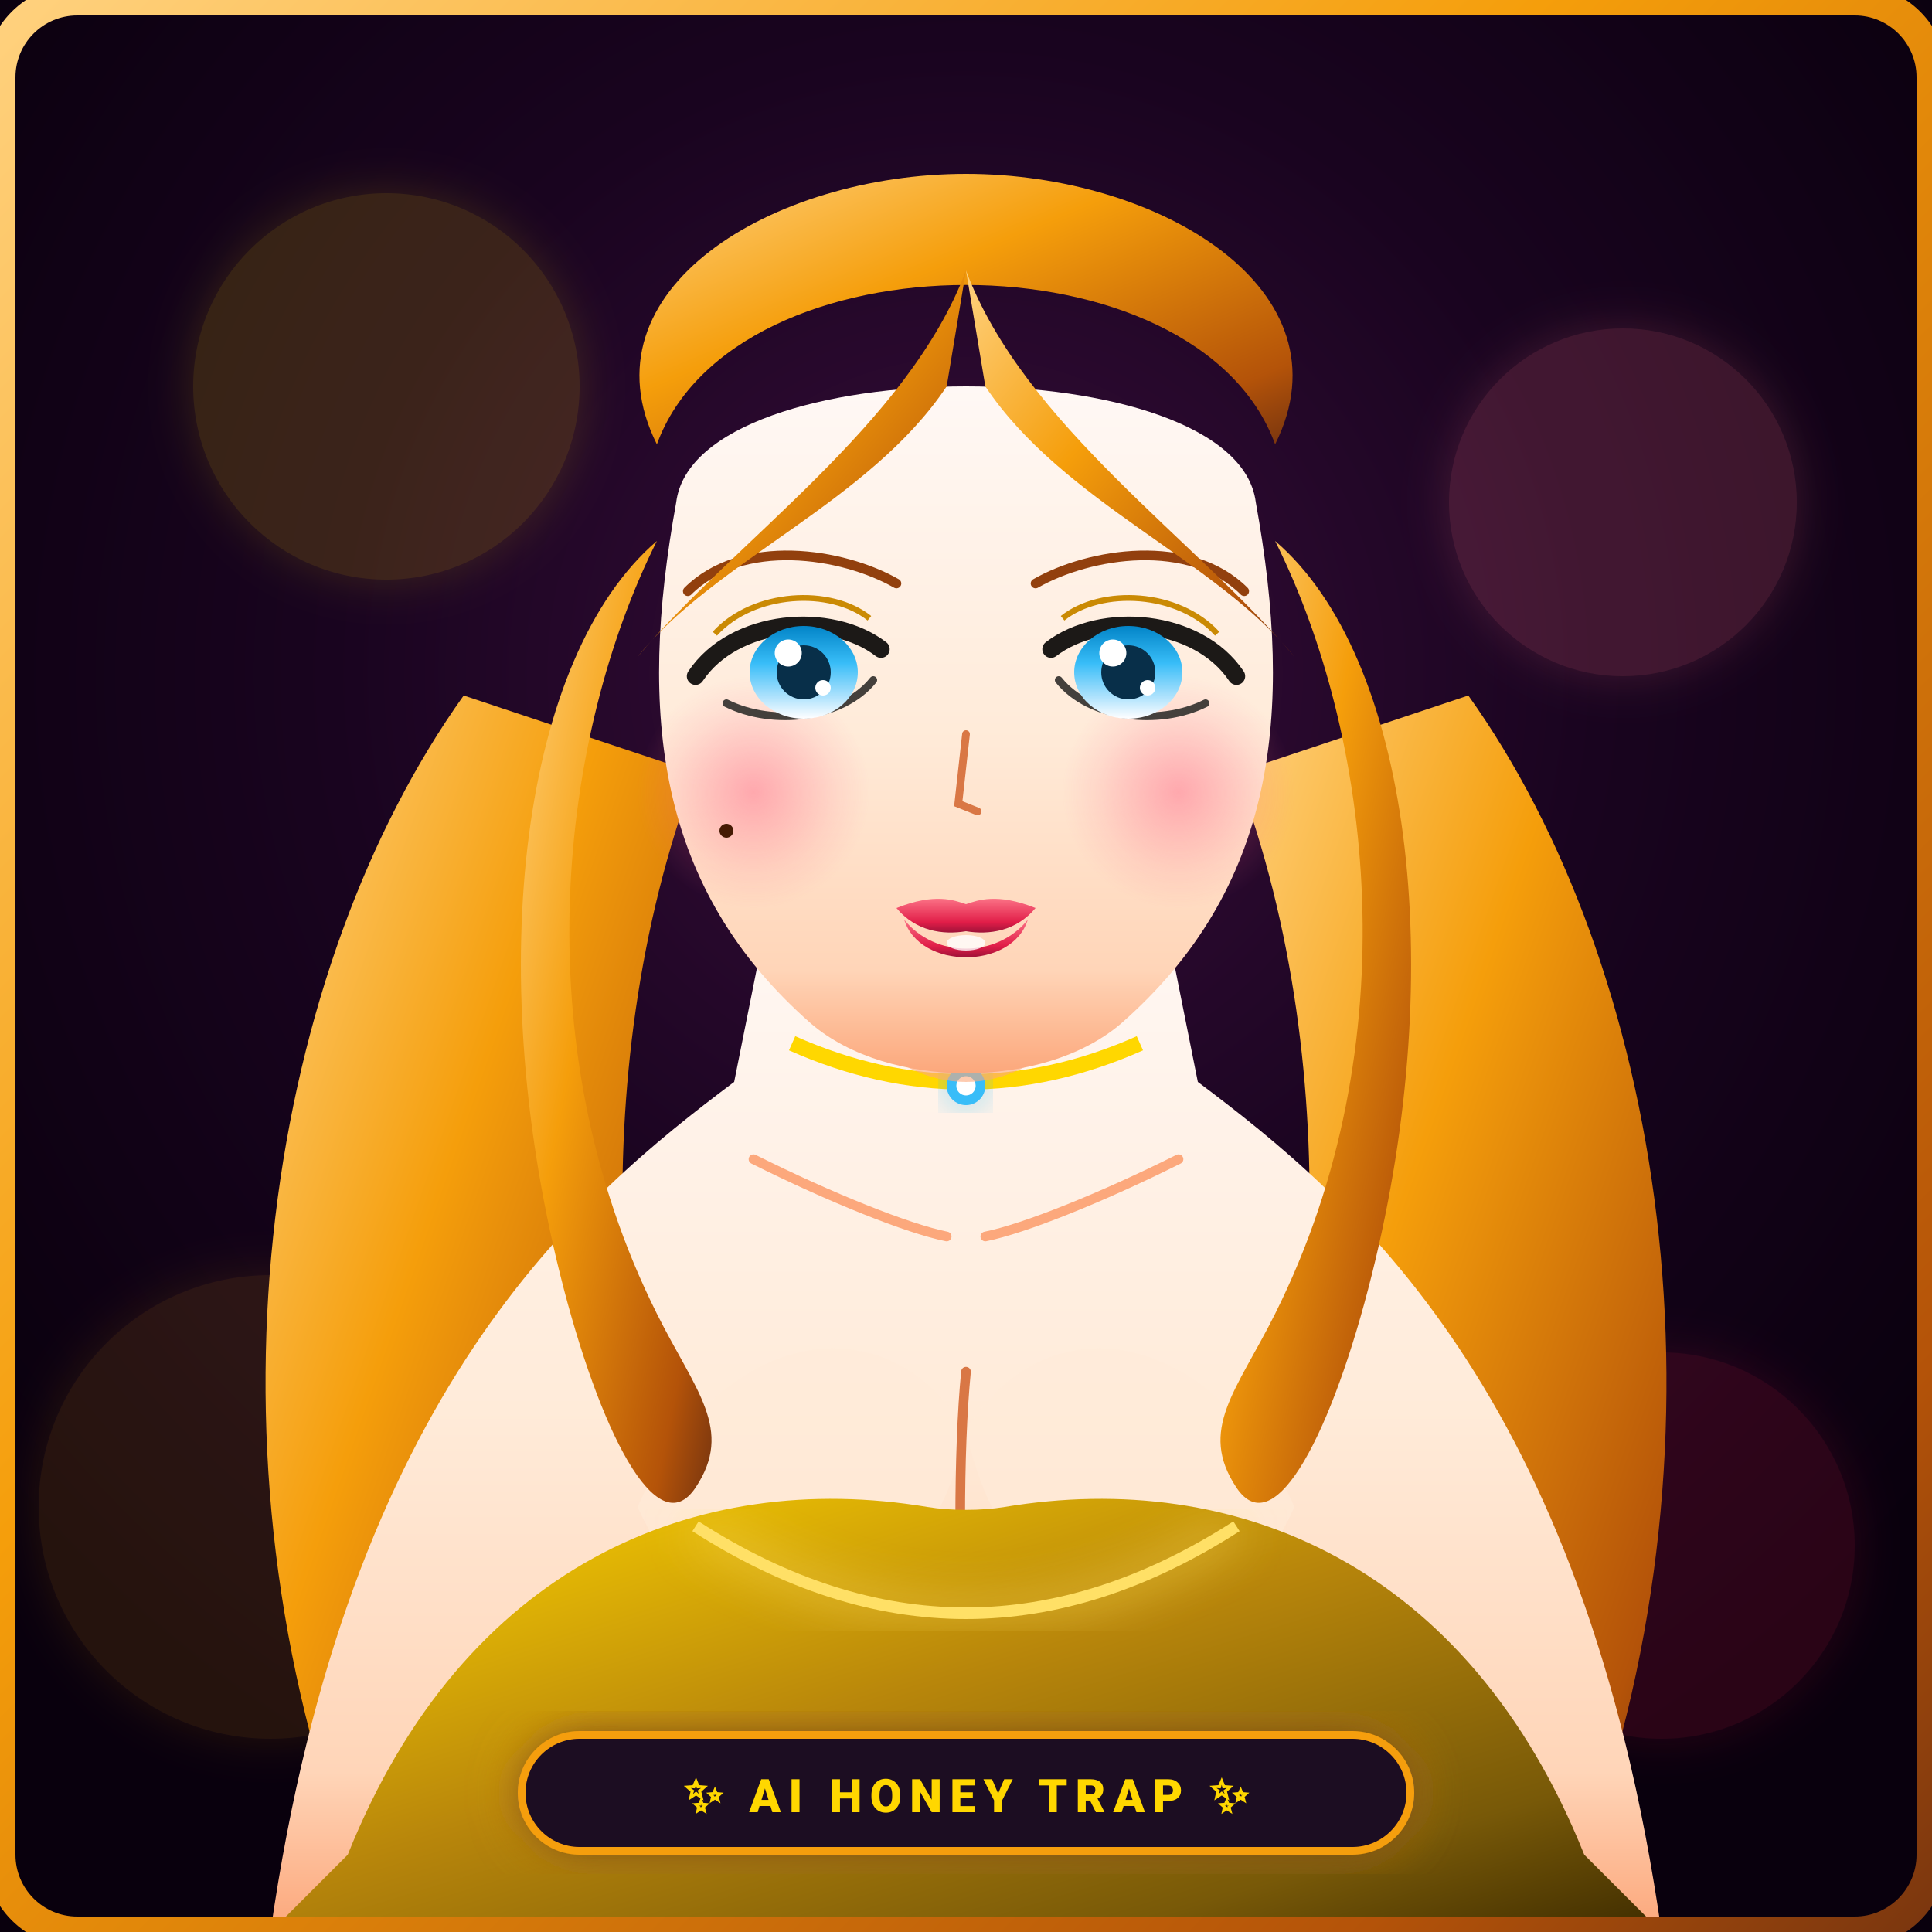
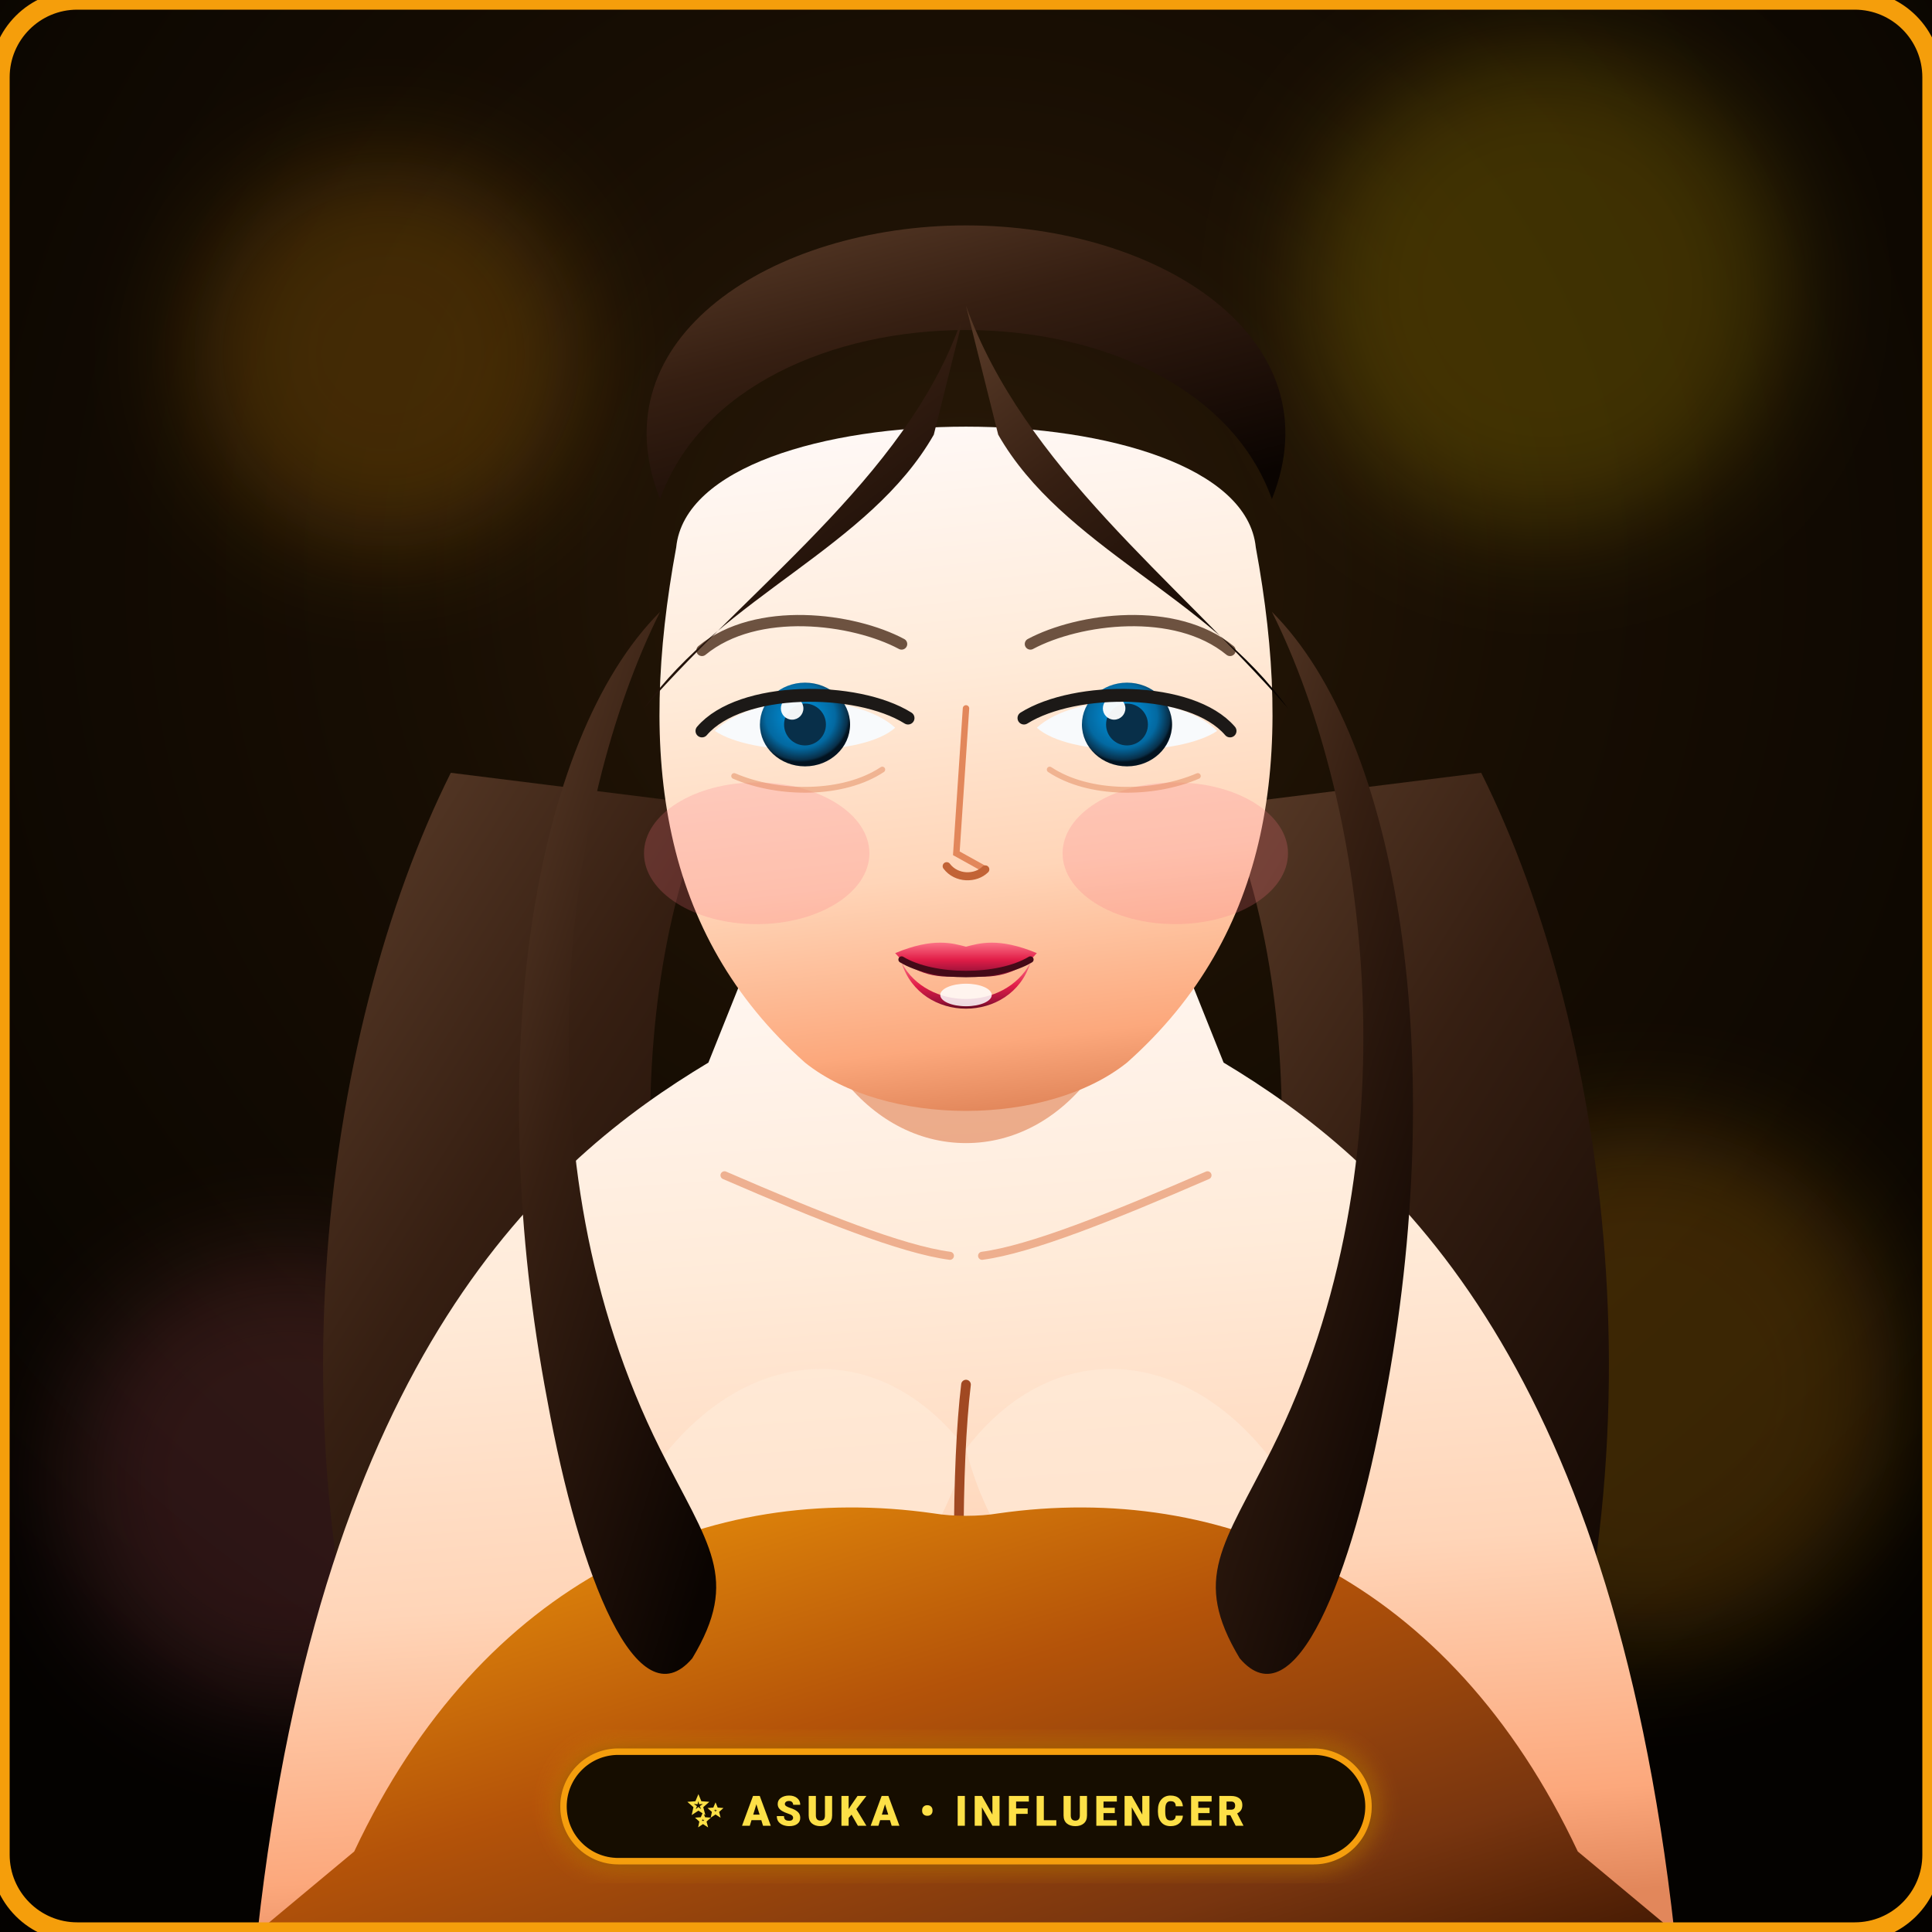
- <svg xmlns="http://www.w3.org/2000/svg" viewBox="0 0 500 500" width="100%" height="100%">
+ <svg xmlns="http://www.w3.org/2000/svg" viewBox="0 0 600 600" width="100%" height="100%">
  <defs>
-     <radialGradient id="asukaBg" cx="50%" cy="35%" r="65%">
-       <stop offset="0%" stop-color="#380d3b" />
-       <stop offset="50%" stop-color="#19041f" />
-       <stop offset="100%" stop-color="#09000d" />
+     <radialGradient id="asukaLuxBg" cx="50%" cy="30%" r="70%">
+       <stop offset="0%" stop-color="#2a1a08" />
+       <stop offset="40%" stop-color="#180e03" />
+       <stop offset="80%" stop-color="#0c0701" />
+       <stop offset="100%" stop-color="#040200" />
    </radialGradient>
-     <linearGradient id="asukaHair" x1="0%" y1="0%" x2="100%" y2="100%">
-       <stop offset="0%" stop-color="#ffd280" />
-       <stop offset="40%" stop-color="#f59e0b" />
-       <stop offset="85%" stop-color="#b45309" />
-       <stop offset="100%" stop-color="#78350f" />
+     <linearGradient id="realSkinAsuka" x1="45%" y1="0%" x2="55%" y2="100%">
+       <stop offset="0%" stop-color="#fff8f5" />
+       <stop offset="35%" stop-color="#ffebd9" />
+       <stop offset="65%" stop-color="#ffd5b8" />
+       <stop offset="90%" stop-color="#fca87c" />
+       <stop offset="100%" stop-color="#e2875b" />
    </linearGradient>
-     <linearGradient id="asukaSkin" x1="0%" y1="0%" x2="0%" y2="100%">
-       <stop offset="0%" stop-color="#fff8f5" />
-       <stop offset="50%" stop-color="#ffebd9" />
-       <stop offset="85%" stop-color="#ffd5b8" />
-       <stop offset="100%" stop-color="#fca87c" />
+     <linearGradient id="realBrownHair" x1="20%" y1="0%" x2="80%" y2="100%">
+       <stop offset="0%" stop-color="#543725" />
+       <stop offset="35%" stop-color="#361f12" />
+       <stop offset="75%" stop-color="#1c0e07" />
+       <stop offset="100%" stop-color="#0a0401" />
    </linearGradient>
-     <linearGradient id="goldDress" x1="0%" y1="0%" x2="100%" y2="100%">
-       <stop offset="0%" stop-color="#ffd700" />
-       <stop offset="45%" stop-color="#b8860b" />
-       <stop offset="80%" stop-color="#785908" />
-       <stop offset="100%" stop-color="#3d2b00" />
+     <radialGradient id="asukaIris" cx="45%" cy="40%" r="55%">
+       <stop offset="0%" stop-color="#38bdf8" />
+       <stop offset="30%" stop-color="#0284c7" />
+       <stop offset="70%" stop-color="#0369a1" />
+       <stop offset="95%" stop-color="#082f49" />
+       <stop offset="100%" stop-color="#021320" />
+     </radialGradient>
+     <linearGradient id="asukaRealLip" x1="0%" y1="0%" x2="0%" y2="100%">
+       <stop offset="0%" stop-color="#fb7185" />
+       <stop offset="50%" stop-color="#e11d48" />
+       <stop offset="85%" stop-color="#9f1239" />
+       <stop offset="100%" stop-color="#640920" />
    </linearGradient>
-     <linearGradient id="blueEyes" x1="0%" y1="0%" x2="0%" y2="100%">
-       <stop offset="0%" stop-color="#0284c7" />
-       <stop offset="40%" stop-color="#38bdf8" />
-       <stop offset="80%" stop-color="#bae6fd" />
-       <stop offset="100%" stop-color="#ffffff" />
+     <linearGradient id="goldDressReal" x1="0%" y1="0%" x2="100%" y2="100%">
+       <stop offset="0%" stop-color="#f59e0b" />
+       <stop offset="45%" stop-color="#b45309" />
+       <stop offset="80%" stop-color="#78350f" />
+       <stop offset="100%" stop-color="#451a03" />
    </linearGradient>
-     <linearGradient id="asukaLip" x1="0%" y1="0%" x2="0%" y2="100%">
-       <stop offset="0%" stop-color="#fb7185" />
-       <stop offset="70%" stop-color="#e11d48" />
-       <stop offset="100%" stop-color="#9f1239" />
-     </linearGradient>
-     <radialGradient id="asukaBlush" cx="50%" cy="50%" r="50%">
-       <stop offset="0%" stop-color="#ff6b8b" stop-opacity="0.5" />
-       <stop offset="70%" stop-color="#ff6b8b" stop-opacity="0.12" />
-       <stop offset="100%" stop-color="#ff6b8b" stop-opacity="0" />
-     </radialGradient>
-     <filter id="goldGlow" x="-20%" y="-20%" width="140%" height="140%">
-       <feGaussianBlur stdDeviation="6" result="blur" />
+     <filter id="asukaBokeh" x="-30%" y="-30%" width="160%" height="160%">
+       <feGaussianBlur stdDeviation="16" />
+     </filter>
+     <filter id="asukaGlow" x="-20%" y="-20%" width="140%" height="140%">
+       <feGaussianBlur stdDeviation="4" result="blur" />
      <feComposite in="SourceGraphic" in2="blur" operator="over" />
    </filter>
  </defs>
-   <rect width="500" height="500" fill="url(#asukaBg)" />
-   <circle cx="100" cy="100" r="50" fill="#ffd700" opacity="0.15" filter="url(#goldGlow)" />
-   <circle cx="420" cy="130" r="45" fill="#fb7185" opacity="0.18" filter="url(#goldGlow)" />
-   <circle cx="70" cy="390" r="60" fill="#f59e0b" opacity="0.12" filter="url(#goldGlow)" />
-   <circle cx="430" cy="400" r="50" fill="#e11d48" opacity="0.15" filter="url(#goldGlow)" />
-   <path d="M120 180 C70 250 50 370 90 480 C120 520 190 500 180 430 C160 370 150 280 180 200 Z" fill="url(#asukaHair)" />
-   <path d="M380 180 C430 250 450 370 410 480 C380 520 310 500 320 430 C340 370 350 280 320 200 Z" fill="url(#asukaHair)" />
-   <path d="M190 280 C150 310 90 360 70 500 L430 500 C410 360 350 310 310 280 L300 230 L200 230 Z" fill="url(#asukaSkin)" />
-   <path d="M195 300 C215 310 235 318 245 320" stroke="#fca87c" stroke-width="2.5" stroke-linecap="round" fill="none" />
-   <path d="M305 300 C285 310 265 318 255 320" stroke="#fca87c" stroke-width="2.5" stroke-linecap="round" fill="none" />
-   <path d="M165 390 C185 345 228 335 250 370 C240 420 190 445 165 390 Z" fill="#ffebd9" opacity="0.6" />
-   <path d="M335 390 C315 345 272 335 250 370 C260 420 310 445 335 390 Z" fill="#ffebd9" opacity="0.6" />
-   <path d="M250 355 C248 375 248 410 250 435" stroke="#d97745" stroke-width="2.5" stroke-linecap="round" fill="none" />
-   <path d="M90 480 C120 405 180 380 240 390 C246 391 254 391 260 390 C320 380 380 405 410 480 L430 500 L70 500 Z" fill="url(#goldDress)" />
-   <path d="M180 395 Q250 440 320 395" stroke="#ffe066" stroke-width="3" fill="none" filter="url(#goldGlow)" />
-   <path d="M205 270 Q250 290 295 270" stroke="#ffd700" stroke-width="4" fill="none" />
-   <circle cx="250" cy="281" r="5" fill="#38bdf8" filter="url(#goldGlow)" />
-   <circle cx="250" cy="281" r="2.5" fill="#ffffff" />
-   <path d="M210 230 C210 260 230 280 250 280 C270 280 290 260 290 230 Z" fill="#fca87c" opacity="0.6" />
-   <g id="asukaFace">
-     <path d="M175 130 C165 185 170 230 210 265 C230 282 270 282 290 265 C330 230 335 185 325 130 C320 90 180 90 175 130 Z" fill="url(#asukaSkin)" />
-     <circle cx="195" cy="205" r="30" fill="url(#asukaBlush)" />
-     <circle cx="305" cy="205" r="30" fill="url(#asukaBlush)" />
-     <path d="M250 190 L248 208 L253 210" stroke="#d97745" stroke-width="2" stroke-linecap="round" fill="none" />
-     <g transform="translate(0, -5)">
-       <path d="M180 180 C190 165 215 163 228 173" stroke="#1c1917" stroke-width="4.5" stroke-linecap="round" fill="none" />
-       <path d="M188 187 C200 193 218 191 226 181" stroke="#44403c" stroke-width="2" stroke-linecap="round" fill="none" />
-       <ellipse cx="208" cy="179" rx="14" ry="12" fill="url(#blueEyes)" />
-       <ellipse cx="208" cy="179" rx="7" ry="7" fill="#082f49" />
-       <circle cx="204" cy="174" r="3.5" fill="#ffffff" />
-       <circle cx="213" cy="183" r="2" fill="#ffffff" />
-       <path d="M185 169 C195 158 215 157 225 165" stroke="#ca8a04" stroke-width="1.5" fill="none" />
+   <rect width="600" height="600" fill="url(#asukaLuxBg)" />
+   <circle cx="120" cy="110" r="60" fill="#f59e0b" opacity="0.2" filter="url(#asukaBokeh)" />
+   <circle cx="480" cy="90" r="75" fill="#ffd700" opacity="0.18" filter="url(#asukaBokeh)" />
+   <circle cx="90" cy="460" r="70" fill="#fb7185" opacity="0.15" filter="url(#asukaBokeh)" />
+   <circle cx="510" cy="430" r="80" fill="#f59e0b" opacity="0.2" filter="url(#asukaBokeh)" />
+   <path d="M140 240 C100 320 80 460 130 580 C170 610 240 580 230 500 C200 420 190 320 220 250 Z" fill="url(#realBrownHair)" />
+   <path d="M460 240 C500 320 520 460 470 580 C430 610 360 580 370 500 C400 420 410 320 380 250 Z" fill="url(#realBrownHair)" />
+   <path d="M220 330 C170 360 100 420 80 600 L520 600 C500 420 430 360 380 330 L360 280 L240 280 Z" fill="url(#realSkinAsuka)" />
+   <path d="M245 280 C245 325 270 355 300 355 C330 355 355 325 355 280 Z" fill="#e2875b" opacity="0.65" />
+   <path d="M225 365 C255 378 280 388 295 390" stroke="#e2875b" stroke-width="2.5" stroke-linecap="round" fill="none" opacity="0.6" />
+   <path d="M375 365 C345 378 320 388 305 390" stroke="#e2875b" stroke-width="2.5" stroke-linecap="round" fill="none" opacity="0.6" />
+   <path d="M190 480 C215 420 268 408 300 450 C285 510 220 540 190 480 Z" fill="#ffebd9" opacity="0.65" />
+   <path d="M410 480 C385 420 332 408 300 450 C315 510 380 540 410 480 Z" fill="#ffebd9" opacity="0.65" />
+   <path d="M300 430 C297 455 297 500 300 545" stroke="#a14922" stroke-width="3" stroke-linecap="round" fill="none" />
+   <path d="M110 575 C150 490 220 460 290 470 C296 471 304 471 310 470 C380 460 450 490 490 575 L520 600 L80 600 Z" fill="url(#goldDressReal)" />
+   <g id="asukaFaceReal">
+     <path d="M210 170 C198 235 205 290 250 330 C275 350 325 350 350 330 C395 290 402 235 390 170 C385 120 215 120 210 170 Z" fill="url(#realSkinAsuka)" />
+     <ellipse cx="235" cy="265" rx="35" ry="22" fill="#fb7185" opacity="0.22" />
+     <ellipse cx="365" cy="265" rx="35" ry="22" fill="#fb7185" opacity="0.22" />
+     <path d="M300 220 L297 265 L306 270" stroke="#e2875b" stroke-width="2" stroke-linecap="round" fill="none" />
+     <path d="M294 269 C297 273 303 273 306 270" stroke="#c26336" stroke-width="2.5" stroke-linecap="round" fill="none" />
+     <g transform="translate(0, -3)">
+       <path d="M228 244 C242 250 262 250 274 242" stroke="#e2875b" stroke-width="1.8" stroke-linecap="round" fill="none" opacity="0.5" />
+       <path d="M222 230 C234 218 266 218 278 229 C268 238 234 238 222 230 Z" fill="#f8fafc" />
+       <ellipse cx="250" cy="228" rx="14" ry="13" fill="url(#asukaIris)" />
+       <ellipse cx="250" cy="228" rx="6.5" ry="6.5" fill="#082f49" />
+       <circle cx="246" cy="223" r="3.5" fill="#ffffff" opacity="0.95" />
+       <path d="M218 230 C230 216 266 216 282 226" stroke="#1c1917" stroke-width="4" stroke-linecap="round" fill="none" />
+       <path d="M372 244 C358 250 338 250 326 242" stroke="#e2875b" stroke-width="1.8" stroke-linecap="round" fill="none" opacity="0.5" />
+       <path d="M378 230 C366 218 334 218 322 229 C332 238 366 238 378 230 Z" fill="#f8fafc" />
+       <ellipse cx="350" cy="228" rx="14" ry="13" fill="url(#asukaIris)" />
+       <ellipse cx="350" cy="228" rx="6.5" ry="6.5" fill="#082f49" />
+       <circle cx="346" cy="223" r="3.5" fill="#ffffff" opacity="0.95" />
+       <path d="M382 230 C370 216 334 216 318 226" stroke="#1c1917" stroke-width="4" stroke-linecap="round" fill="none" />
    </g>
-     <g transform="translate(0, -5)">
-       <path d="M320 180 C310 165 285 163 272 173" stroke="#1c1917" stroke-width="4.5" stroke-linecap="round" fill="none" />
-       <path d="M312 187 C300 193 282 191 274 181" stroke="#44403c" stroke-width="2" stroke-linecap="round" fill="none" />
-       <ellipse cx="292" cy="179" rx="14" ry="12" fill="url(#blueEyes)" />
-       <ellipse cx="292" cy="179" rx="7" ry="7" fill="#082f49" />
-       <circle cx="288" cy="174" r="3.5" fill="#ffffff" />
-       <circle cx="297" cy="183" r="2" fill="#ffffff" />
-       <path d="M315 169 C305 158 285 157 275 165" stroke="#ca8a04" stroke-width="1.5" fill="none" />
-     </g>
-     <path d="M178 153 C192 139 218 143 232 151" stroke="#92400e" stroke-width="2.5" stroke-linecap="round" fill="none" />
-     <path d="M322 153 C308 139 282 143 268 151" stroke="#92400e" stroke-width="2.5" stroke-linecap="round" fill="none" />
-     <path d="M232 235 C242 231 247 233 250 234 C253 233 258 231 268 235 C263 241 256 242 250 241 C244 242 237 241 232 235 Z" fill="url(#asukaLip)" />
-     <path d="M234 238 C242 248 258 248 266 238 C262 251 238 251 234 238 Z" fill="url(#asukaLip)" />
-     <ellipse cx="250" cy="244" rx="5" ry="2" fill="#ffffff" opacity="0.8" />
-     <circle cx="188" cy="215" r="1.8" fill="#451a03" />
+     <path d="M218 202 C235 188 265 192 280 200" stroke="#543725" stroke-width="3.5" stroke-linecap="round" fill="none" opacity="0.85" />
+     <path d="M382 202 C365 188 335 192 320 200" stroke="#543725" stroke-width="3.5" stroke-linecap="round" fill="none" opacity="0.85" />
+     <path d="M278 296 C290 291 296 293 300 294 C304 293 310 291 322 296 C316 303 308 304 300 303 C292 304 284 303 278 296 Z" fill="url(#asukaRealLip)" />
+     <path d="M280 298 C290 304 310 304 320 298" stroke="#450a18" stroke-width="2" stroke-linecap="round" fill="none" />
+     <path d="M280 299 C288 314 312 314 320 299 C314 318 286 318 280 299 Z" fill="url(#asukaRealLip)" />
+     <ellipse cx="300" cy="309" rx="8" ry="3.5" fill="#ffffff" opacity="0.85" />
  </g>
-   <path d="M170 115 C190 60 310 60 330 115 C350 75 300 45 250 45 C200 45 150 75 170 115 Z" fill="url(#asukaHair)" />
-   <path d="M250 70 C235 110 190 140 165 170 C185 145 225 130 245 100 Z" fill="url(#asukaHair)" />
-   <path d="M250 70 C265 110 310 140 335 170 C315 145 275 130 255 100 Z" fill="url(#asukaHair)" />
-   <path d="M170 140 C145 190 135 270 170 340 C180 360 190 370 180 385 C170 400 155 370 145 330 C125 250 135 170 170 140 Z" fill="url(#asukaHair)" />
-   <path d="M330 140 C355 190 365 270 330 340 C320 360 310 370 320 385 C330 400 345 370 355 330 C375 250 365 170 330 140 Z" fill="url(#asukaHair)" />
-   <rect width="500" height="500" fill="none" stroke="url(#asukaHair)" stroke-width="8" rx="20" />
-   <g transform="translate(250, 465)">
-     <rect x="-115" y="-16" width="230" height="30" rx="15" fill="#1c0724" stroke="#f59e0b" stroke-width="2" filter="url(#goldGlow)" />
-     <text x="0" y="4" fill="#ffd700" font-family="'Segoe UI', Roboto, sans-serif" font-size="12" font-weight="900" text-anchor="middle" letter-spacing="2">
-       ✨ AI HONEY TRAP ✨
+   <path d="M205 155 C230 85 370 85 395 155 C415 105 360 70 300 70 C240 70 185 105 205 155 Z" fill="url(#realBrownHair)" />
+   <path d="M300 95 C285 145 235 180 200 220 C225 185 270 170 290 135 Z" fill="url(#realBrownHair)" />
+   <path d="M300 95 C318 145 365 180 400 220 C375 185 330 170 310 135 Z" fill="url(#realBrownHair)" />
+   <path d="M205 190 C175 250 160 360 205 450 C220 480 230 490 215 515 C198 535 180 490 170 435 C150 330 165 230 205 190 Z" fill="url(#realBrownHair)" />
+   <path d="M395 190 C425 250 440 360 395 450 C380 480 370 490 385 515 C402 535 420 490 430 435 C450 330 435 230 395 190 Z" fill="url(#realBrownHair)" />
+   <rect width="600" height="600" fill="none" stroke="#f59e0b" stroke-width="6" rx="24" />
+   <g transform="translate(300, 562)">
+     <rect x="-125" y="-18" width="250" height="34" rx="17" fill="#180e03" stroke="#f59e0b" stroke-width="2" filter="url(#asukaGlow)" />
+     <text x="0" y="5" fill="#fde047" font-family="-apple-system, BlinkMacSystemFont, 'Segoe UI', Roboto, sans-serif" font-size="13" font-weight="900" text-anchor="middle" letter-spacing="1.5">
+       ✨ ASUKA • INFLUENCER
    </text>
  </g>
</svg>
